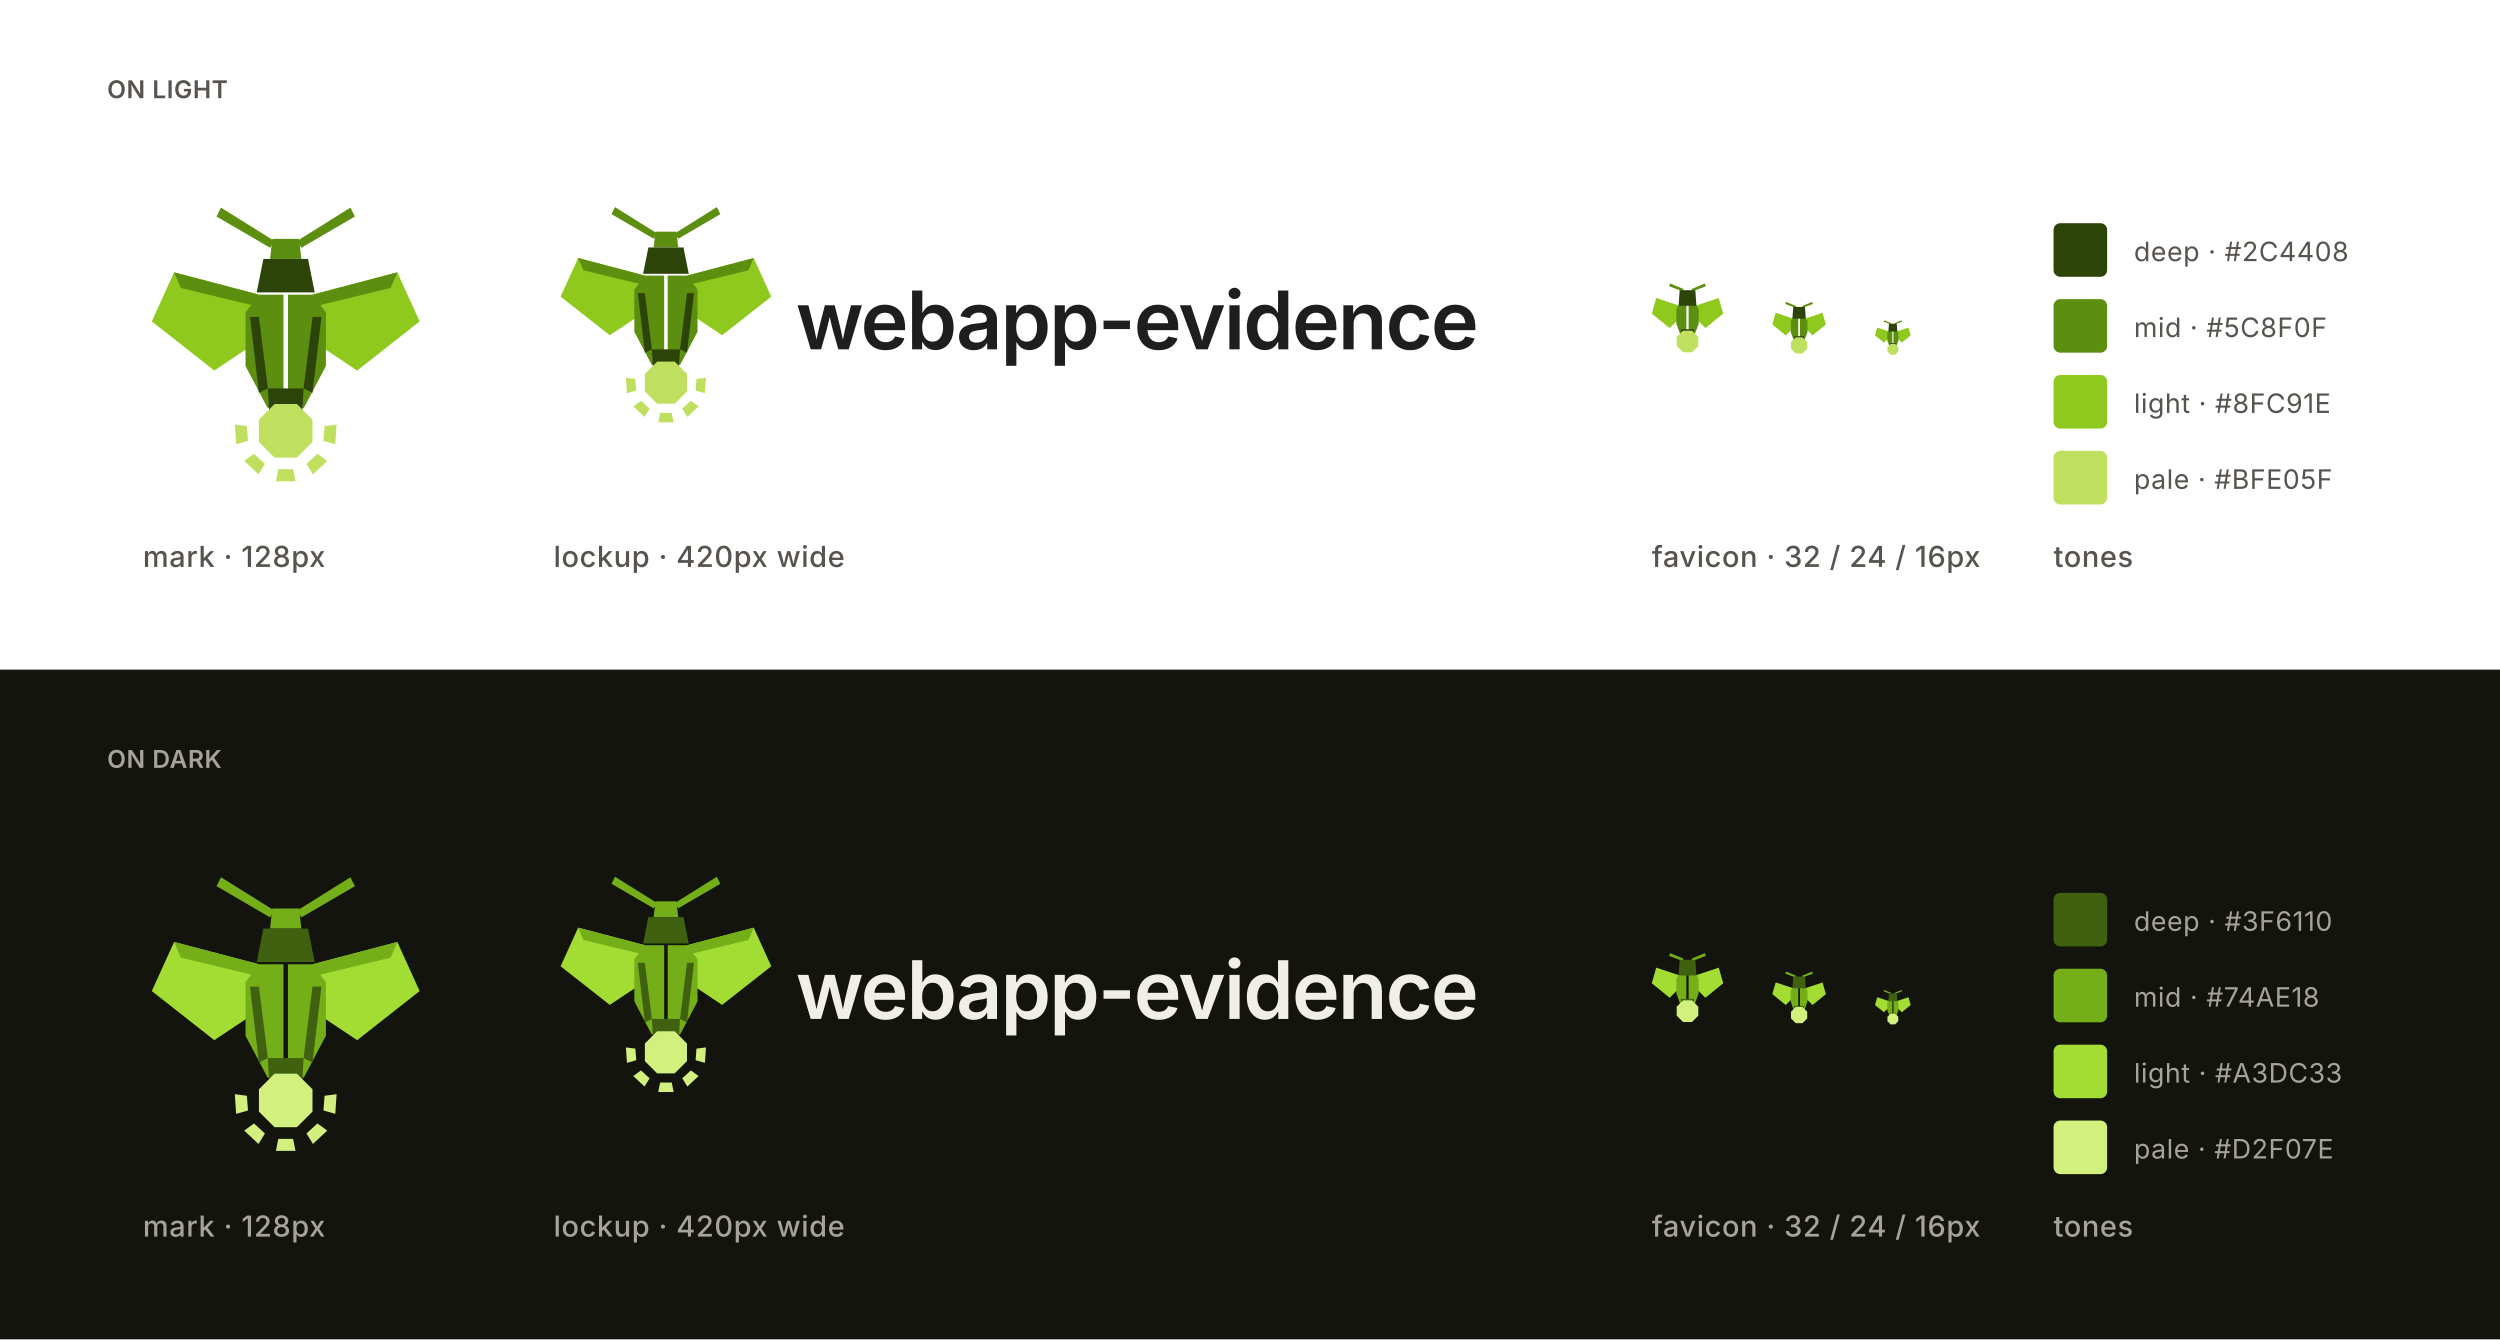
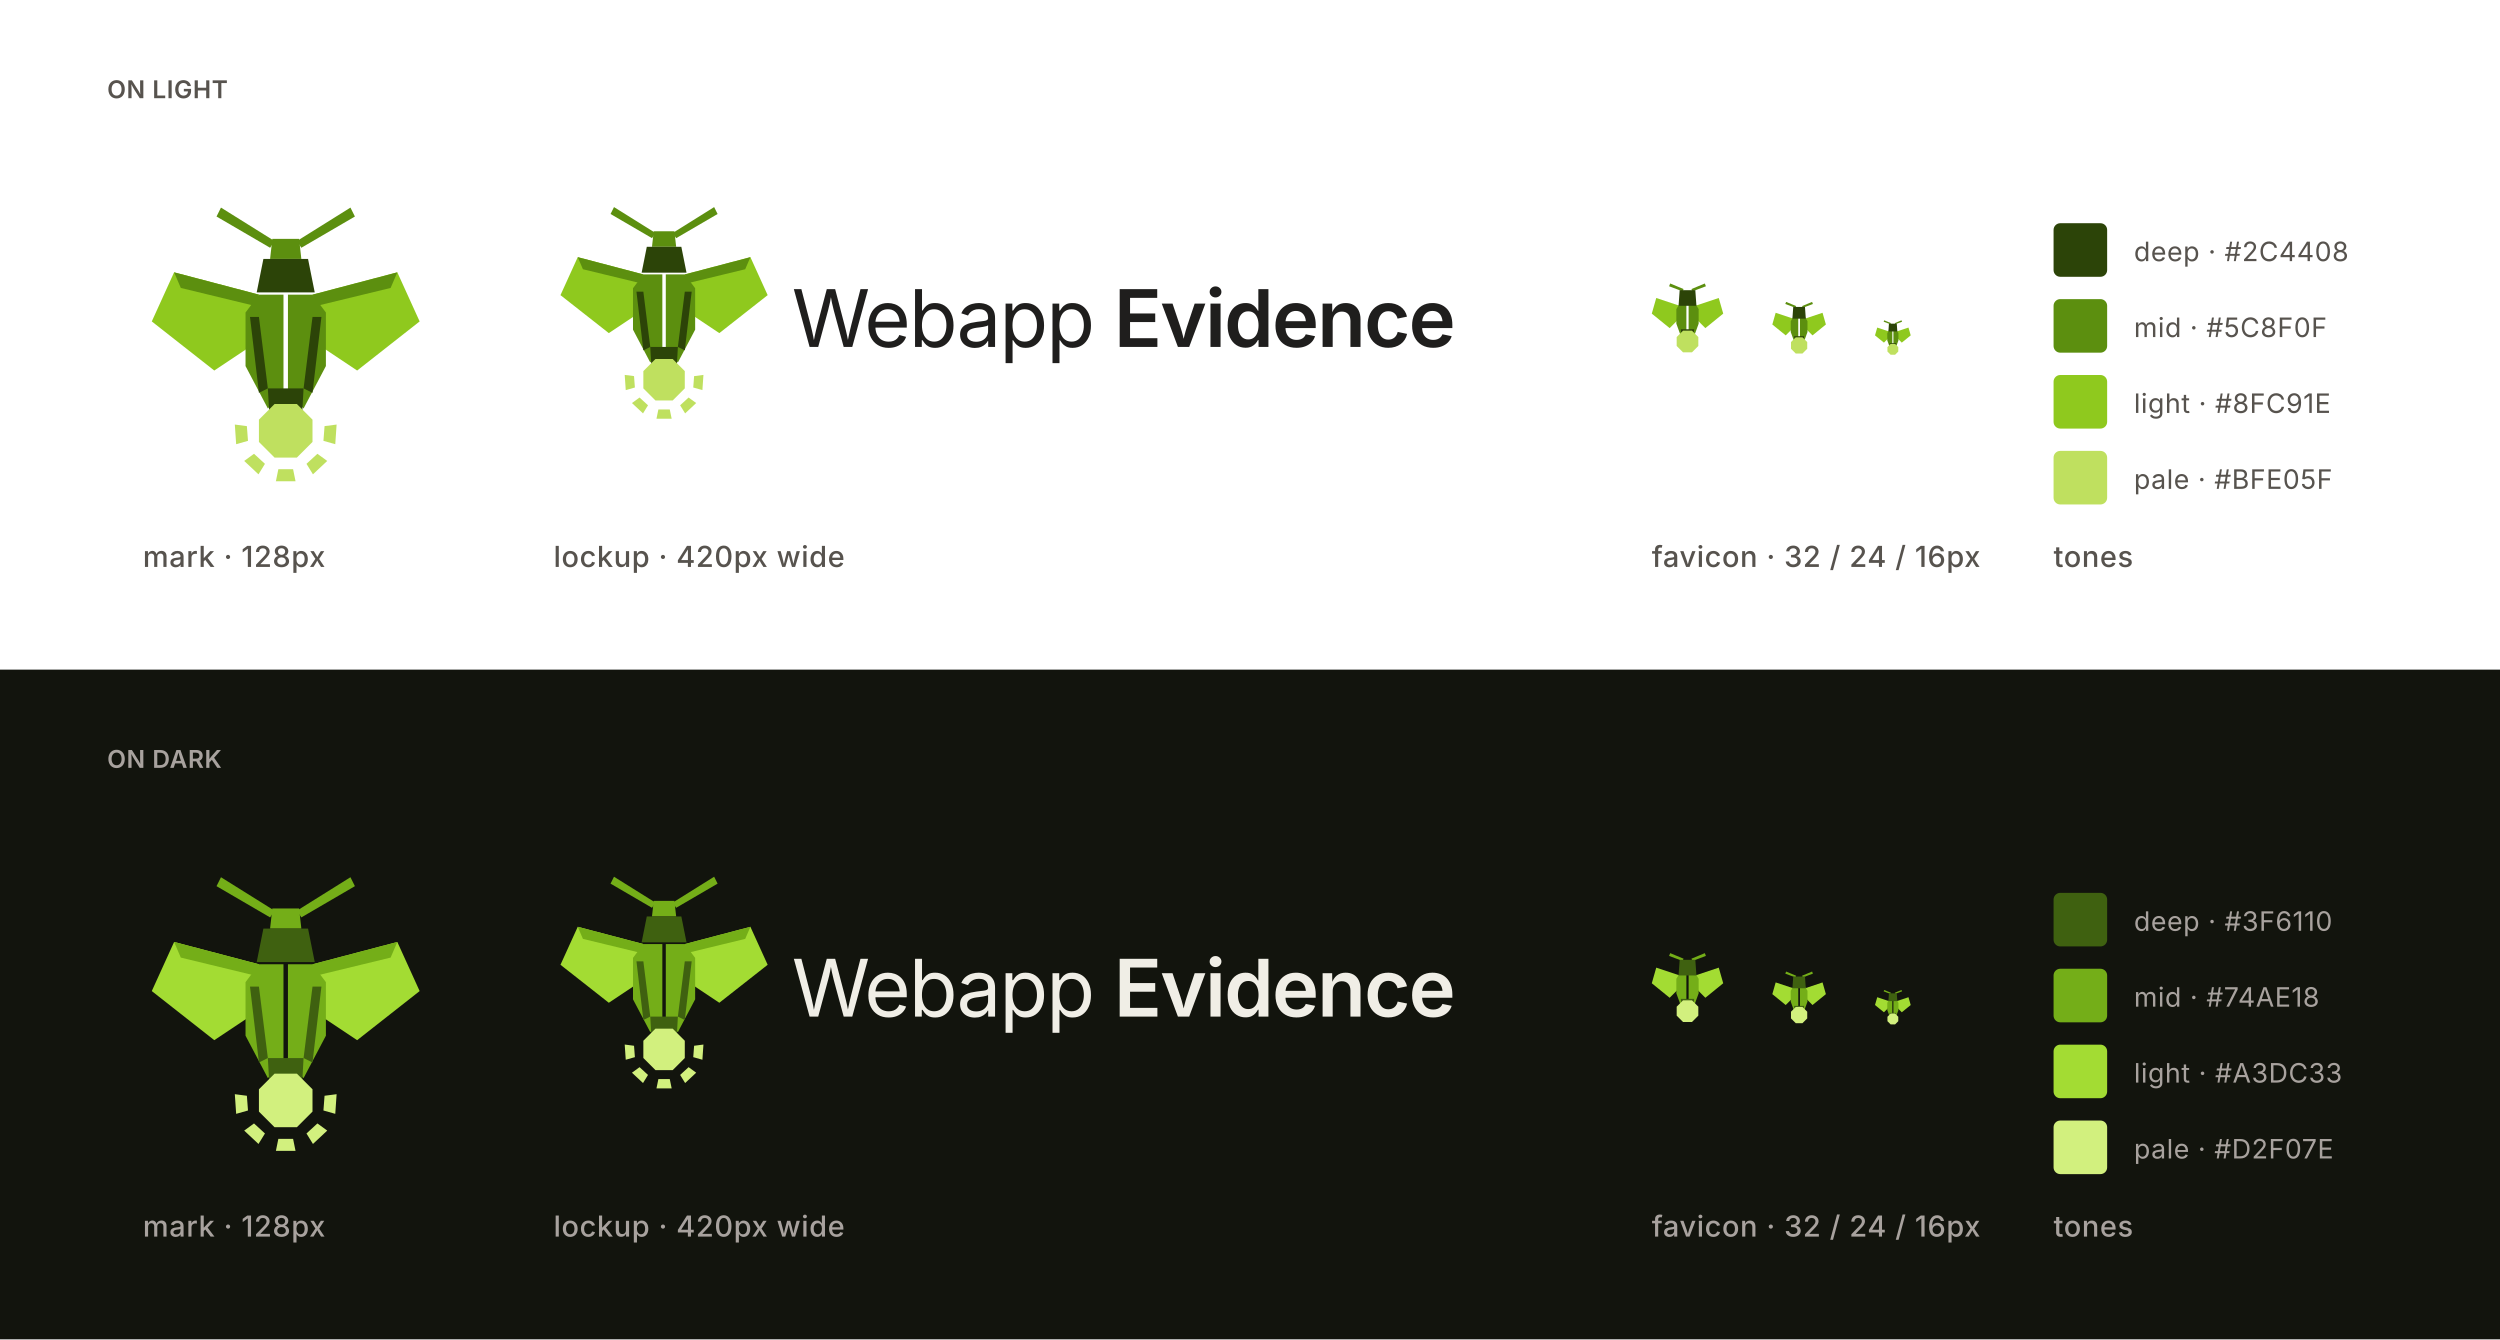
- <svg xmlns="http://www.w3.org/2000/svg" viewBox="0 0 1120 600" role="img" aria-label="webapp-evidence logo variants on light and dark grounds">
+ <svg xmlns="http://www.w3.org/2000/svg" viewBox="0 0 1120 600" role="img" aria-label="Webapp Evidence logo variants on light and dark grounds">
  <rect x="0" y="0" width="1120" height="300" fill="#FFFFFF" />
  <text x="48" y="44" font-family="Inter, 'SF Pro Display', 'Helvetica Neue', Arial, sans-serif" font-size="11" font-weight="600" fill="#57534E" letter-spacing=".02em">ON LIGHT</text>
  <g transform="translate(64 92)">
    <polygon points="52.0,40.0 14.0,30.0 4.0,52.0 32.0,74.0 50.0,62.0" fill="#8FC91E" />
    <polygon points="78.0,62.0 96.0,74.0 124.0,52.0 114.0,30.0 76.0,40.0" fill="#8FC91E" />
    <polygon points="52.0,40.0 14.0,30.0 17.0,37.0 50.0,45.0" fill="#5C8F0F" />
    <polygon points="78.0,45.0 111.0,37.0 114.0,30.0 76.0,40.0" fill="#5C8F0F" />
    <polygon points="52.0,40.0 63.0,40.0 63.0,84.0 56.0,91.0 46.0,72.0 46.0,48.0" fill="#5C8F0F" />
    <polygon points="82.0,48.0 82.0,72.0 72.0,91.0 65.0,84.0 65.0,40.0 76.0,40.0" fill="#5C8F0F" />
    <polygon points="48.0,50.0 52.0,50.0 56.0,82.0 52.0,84.0" fill="#2C4408" />
    <polygon points="76.0,84.0 72.0,82.0 76.0,50.0 80.0,50.0" fill="#2C4408" />
    <polygon points="57.0,19.0 59.0,16.0 35.0,1.0 33.0,5.0" fill="#5C8F0F" />
    <polygon points="95.0,5.0 93.0,1.0 69.0,16.0 71.0,19.0" fill="#5C8F0F" />
    <polygon points="58.0,15.0 70.0,15.0 71.0,24.0 57.0,24.0" fill="#5C8F0F" />
    <polygon points="54.0,24.0 74.0,24.0 77.0,39.0 51.0,39.0" fill="#2C4408" />
    <polygon points="56.0,82.0 72.0,82.0 71.0,100.0 57.0,100.0" fill="#2C4408" />
    <polygon points="81.4,98.9 86.8,98.2 86.2,107.0 80.9,105.5" fill="#BFE05F" />
    <polygon points="78.2,111.3 82.6,114.5 76.2,120.5 73.3,115.8" fill="#BFE05F" />
    <polygon points="67.3,118.2 68.4,123.6 59.6,123.6 60.7,118.2" fill="#BFE05F" />
    <polygon points="54.7,115.8 51.8,120.5 45.4,114.5 49.8,111.3" fill="#BFE05F" />
    <polygon points="47.1,105.5 41.8,107.0 41.2,98.2 46.6,98.9" fill="#BFE05F" />
    <polygon points="76.0,106.0 69.0,113.0 59.0,113.0 52.0,106.0 52.0,96.0 59.0,89.0 69.0,89.0 76.0,96.0" fill="#BFE05F" />
  </g>
  <text x="64" y="254" font-family="Inter, 'SF Pro Display', 'Helvetica Neue', Arial, sans-serif" font-size="13" font-weight="500" fill="#57534E" letter-spacing=".02em">mark · 128px</text>
-   <g transform="translate(248 92) scale(0.7865)">
+   <g transform="translate(248 92) scale(0.7735)">
    <polygon points="52.0,40.0 14.0,30.0 4.0,52.0 32.0,74.0 50.0,62.0" fill="#8FC91E" />
    <polygon points="78.0,62.0 96.0,74.0 124.0,52.0 114.0,30.0 76.0,40.0" fill="#8FC91E" />
    <polygon points="52.0,40.0 14.0,30.0 17.0,37.0 50.0,45.0" fill="#5C8F0F" />
    <polygon points="78.0,45.0 111.0,37.0 114.0,30.0 76.0,40.0" fill="#5C8F0F" />
    <polygon points="52.0,40.0 63.0,40.0 63.0,84.0 56.0,91.0 46.0,72.0 46.0,48.0" fill="#5C8F0F" />
    <polygon points="82.0,48.0 82.0,72.0 72.0,91.0 65.0,84.0 65.0,40.0 76.0,40.0" fill="#5C8F0F" />
    <polygon points="48.0,50.0 52.0,50.0 56.0,82.0 52.0,84.0" fill="#2C4408" />
    <polygon points="76.0,84.0 72.0,82.0 76.0,50.0 80.0,50.0" fill="#2C4408" />
    <polygon points="57.0,19.0 59.0,16.0 35.0,1.0 33.0,5.0" fill="#5C8F0F" />
    <polygon points="95.0,5.0 93.0,1.0 69.0,16.0 71.0,19.0" fill="#5C8F0F" />
    <polygon points="58.0,15.0 70.0,15.0 71.0,24.0 57.0,24.0" fill="#5C8F0F" />
    <polygon points="54.0,24.0 74.0,24.0 77.0,39.0 51.0,39.0" fill="#2C4408" />
    <polygon points="56.0,82.0 72.0,82.0 71.0,100.0 57.0,100.0" fill="#2C4408" />
    <polygon points="81.4,98.9 86.8,98.2 86.2,107.0 80.9,105.5" fill="#BFE05F" />
    <polygon points="78.2,111.3 82.6,114.5 76.2,120.5 73.3,115.8" fill="#BFE05F" />
    <polygon points="67.3,118.2 68.4,123.6 59.6,123.6 60.7,118.2" fill="#BFE05F" />
    <polygon points="54.7,115.8 51.8,120.5 45.4,114.5 49.8,111.3" fill="#BFE05F" />
    <polygon points="47.1,105.5 41.8,107.0 41.2,98.2 46.6,98.9" fill="#BFE05F" />
    <polygon points="76.0,106.0 69.0,113.0 59.0,113.0 52.0,106.0 52.0,96.0 59.0,89.0 69.0,89.0 76.0,96.0" fill="#BFE05F" />
-     <text x="138" y="82" font-family="Inter, 'SF Pro Display', 'Helvetica Neue', Arial, sans-serif" font-size="46" font-weight="600" fill="#1F1E1D" letter-spacing="-1">webapp-evidence</text>
+     <path d="M148.287 82.0 139.168 48.533H143.525L148.826 69.062Q149.253 70.702 149.635 72.398Q150.017 74.094 150.376 75.834Q150.735 77.575 151.05 79.417H150.533Q150.87 77.575 151.229 75.834Q151.589 74.094 151.993 72.398Q152.397 70.702 152.824 69.062L158.237 48.533H163.089L168.457 69.062Q168.906 70.702 169.299 72.398Q169.692 74.094 170.074 75.834Q170.456 77.575 170.793 79.417H170.209Q170.546 77.575 170.905 75.834Q171.265 74.094 171.669 72.398Q172.073 70.702 172.478 69.062L177.756 48.533H182.158L172.994 82.0H168.03L162.28 60.797Q161.719 58.73 161.202 56.293Q160.686 53.856 160.191 50.667H161.09Q160.596 53.677 160.124 56.046Q159.652 58.416 159.001 60.797L153.273 82.0Z M194.096 82.539Q190.457 82.539 187.818 80.922Q185.179 79.305 183.752 76.407Q182.326 73.51 182.326 69.646Q182.326 65.783 183.719 62.841Q185.111 59.898 187.661 58.236Q190.21 56.574 193.624 56.574Q195.623 56.574 197.566 57.237Q199.509 57.899 201.092 59.371Q202.676 60.842 203.619 63.245Q204.562 65.648 204.562 69.13V70.814H185.066V67.4H202.384L200.497 68.658Q200.497 66.188 199.722 64.267Q198.947 62.347 197.42 61.257Q195.893 60.168 193.624 60.168Q191.355 60.168 189.738 61.28Q188.121 62.392 187.268 64.177Q186.414 65.963 186.414 68.007V70.275Q186.414 73.061 187.38 75.003Q188.346 76.946 190.086 77.946Q191.827 78.945 194.118 78.945Q195.601 78.945 196.813 78.519Q198.026 78.092 198.902 77.227Q199.778 76.362 200.25 75.082L204.158 76.16Q203.574 78.047 202.182 79.484Q200.789 80.922 198.734 81.73Q196.679 82.539 194.096 82.539Z M221.015 82.539Q218.634 82.539 217.174 81.719Q215.714 80.899 214.928 79.855Q214.142 78.811 213.715 78.114H213.266V82.0H209.357V48.533H213.4V60.909H213.715Q214.142 60.235 214.905 59.213Q215.669 58.191 217.106 57.383Q218.544 56.574 220.992 56.574Q224.137 56.574 226.529 58.146Q228.921 59.719 230.28 62.627Q231.639 65.536 231.639 69.512Q231.639 73.51 230.291 76.43Q228.943 79.35 226.551 80.944Q224.159 82.539 221.015 82.539ZM220.408 78.923Q222.767 78.923 224.35 77.654Q225.934 76.385 226.731 74.24Q227.528 72.095 227.528 69.467Q227.528 66.861 226.742 64.761Q225.956 62.661 224.373 61.426Q222.789 60.19 220.408 60.19Q218.095 60.19 216.522 61.358Q214.95 62.526 214.153 64.604Q213.355 66.682 213.355 69.467Q213.355 72.252 214.164 74.386Q214.973 76.52 216.556 77.721Q218.14 78.923 220.408 78.923Z M244.003 82.584Q241.622 82.584 239.679 81.686Q237.736 80.787 236.591 79.058Q235.445 77.328 235.445 74.857Q235.445 72.701 236.299 71.354Q237.152 70.006 238.579 69.231Q240.005 68.456 241.734 68.074Q243.464 67.692 245.216 67.468Q247.462 67.176 248.877 67.019Q250.292 66.861 250.977 66.479Q251.662 66.098 251.662 65.177V65.042Q251.662 63.47 251.078 62.38Q250.494 61.291 249.326 60.707Q248.158 60.123 246.406 60.123Q244.609 60.123 243.329 60.685Q242.049 61.246 241.251 62.088Q240.454 62.931 240.05 63.807L236.164 62.526Q237.13 60.235 238.77 58.944Q240.409 57.652 242.386 57.113Q244.362 56.574 246.294 56.574Q247.552 56.574 249.158 56.877Q250.764 57.181 252.257 58.079Q253.751 58.978 254.728 60.741Q255.705 62.504 255.705 65.446V82.0H251.729V78.586H251.46Q251.033 79.462 250.09 80.394Q249.146 81.326 247.642 81.955Q246.137 82.584 244.003 82.584ZM244.699 79.013Q246.945 79.013 248.495 78.137Q250.045 77.261 250.854 75.857Q251.662 74.453 251.662 72.926V69.444Q251.415 69.736 250.584 69.972Q249.753 70.208 248.686 70.388Q247.619 70.567 246.62 70.691Q245.62 70.814 245.036 70.882Q243.576 71.062 242.307 71.5Q241.038 71.938 240.274 72.78Q239.511 73.622 239.511 75.06Q239.511 76.362 240.185 77.238Q240.858 78.114 242.026 78.563Q243.194 79.013 244.699 79.013Z M261.803 91.389V56.889H265.711V60.909H266.16Q266.587 60.235 267.351 59.213Q268.114 58.191 269.552 57.383Q270.989 56.574 273.438 56.574Q276.582 56.574 278.974 58.146Q281.366 59.719 282.725 62.627Q284.084 65.536 284.084 69.512Q284.084 73.51 282.736 76.43Q281.389 79.35 278.997 80.944Q276.604 82.539 273.46 82.539Q271.079 82.539 269.619 81.719Q268.159 80.899 267.373 79.855Q266.587 78.811 266.16 78.114H265.846V91.389ZM272.854 78.923Q275.212 78.923 276.795 77.654Q278.379 76.385 279.176 74.24Q279.974 72.095 279.974 69.467Q279.974 66.861 279.188 64.761Q278.401 62.661 276.818 61.426Q275.234 60.19 272.854 60.19Q270.54 60.19 268.968 61.358Q267.396 62.526 266.598 64.604Q265.801 66.682 265.801 69.467Q265.801 72.252 266.609 74.386Q267.418 76.52 269.001 77.721Q270.585 78.923 272.854 78.923Z M288.969 91.389V56.889H292.877V60.909H293.326Q293.753 60.235 294.517 59.213Q295.28 58.191 296.718 57.383Q298.155 56.574 300.604 56.574Q303.748 56.574 306.14 58.146Q308.532 59.719 309.891 62.627Q311.25 65.536 311.25 69.512Q311.25 73.51 309.902 76.43Q308.555 79.35 306.163 80.944Q303.771 82.539 300.626 82.539Q298.245 82.539 296.785 81.719Q295.325 80.899 294.539 79.855Q293.753 78.811 293.326 78.114H293.012V91.389ZM300.02 78.923Q302.378 78.923 303.961 77.654Q305.545 76.385 306.342 74.24Q307.14 72.095 307.14 69.467Q307.14 66.861 306.354 64.761Q305.567 62.661 303.984 61.426Q302.4 60.19 300.02 60.19Q297.706 60.19 296.134 61.358Q294.562 62.526 293.764 64.604Q292.967 66.682 292.967 69.467Q292.967 72.252 293.775 74.386Q294.584 76.52 296.167 77.721Q297.751 78.923 300.02 78.923Z M327.887 82.0V48.533H349.624V53.584H333.885V62.608H348.467V67.594H333.885V76.949H349.721V82.0Z M361.605 82.0 352.248 56.889H358.492L363.086 70.543Q363.891 72.938 364.47 75.369Q365.049 77.801 365.668 80.297H364.21Q364.821 77.801 365.396 75.373Q365.971 72.946 366.754 70.543L371.315 56.889H377.51L368.138 82.0Z M380.469 82.0V56.889H386.307V82.0ZM383.394 53.336Q381.998 53.336 380.997 52.396Q379.996 51.456 379.996 50.14Q379.996 48.796 380.997 47.868Q381.998 46.939 383.394 46.939Q384.803 46.939 385.805 47.867Q386.807 48.795 386.807 50.139Q386.807 51.457 385.805 52.396Q384.803 53.336 383.394 53.336Z M400.766 82.458Q397.805 82.458 395.455 80.932Q393.104 79.406 391.756 76.511Q390.408 73.615 390.408 69.496Q390.408 65.31 391.788 62.425Q393.167 59.541 395.513 58.058Q397.86 56.574 400.748 56.574Q402.986 56.574 404.411 57.322Q405.836 58.07 406.676 59.112Q407.516 60.154 407.944 61.047H408.194V48.533H414.032V82.0H408.313V78.025H407.944Q407.499 78.932 406.641 79.96Q405.783 80.988 404.363 81.723Q402.943 82.458 400.766 82.458ZM402.35 77.653Q404.261 77.653 405.591 76.622Q406.921 75.59 407.612 73.747Q408.304 71.904 408.304 69.467Q408.304 67.013 407.619 65.202Q406.935 63.392 405.606 62.385Q404.276 61.379 402.35 61.379Q400.382 61.379 399.053 62.428Q397.724 63.478 397.055 65.303Q396.387 67.128 396.387 69.467Q396.387 71.812 397.063 73.666Q397.739 75.52 399.075 76.587Q400.411 77.653 402.35 77.653Z M430.304 82.507Q426.527 82.507 423.791 80.918Q421.055 79.329 419.584 76.431Q418.114 73.534 418.114 69.598Q418.114 65.727 419.567 62.796Q421.02 59.866 423.678 58.22Q426.337 56.574 429.921 56.574Q432.227 56.574 434.299 57.318Q436.372 58.061 437.975 59.605Q439.579 61.149 440.498 63.544Q441.417 65.94 441.417 69.251V71.073H420.87V67.109H438.503L435.775 68.286Q435.775 66.155 435.117 64.55Q434.46 62.945 433.167 62.05Q431.874 61.154 429.953 61.154Q428.032 61.154 426.682 62.064Q425.332 62.974 424.624 64.493Q423.916 66.011 423.916 67.869V70.615Q423.916 72.996 424.724 74.631Q425.532 76.267 426.994 77.097Q428.455 77.927 430.383 77.927Q431.663 77.927 432.71 77.56Q433.757 77.194 434.512 76.467Q435.267 75.74 435.665 74.67L441.029 75.78Q440.429 77.796 438.964 79.311Q437.498 80.825 435.306 81.666Q433.113 82.507 430.304 82.507Z M451.251 67.291V82.0H445.413V56.889H450.949L451.028 63.097H450.571Q451.612 59.842 453.661 58.208Q455.711 56.574 458.782 56.574Q461.369 56.574 463.298 57.679Q465.227 58.784 466.298 60.897Q467.369 63.009 467.369 66.037V82.0H461.531V66.931Q461.531 64.406 460.221 62.972Q458.912 61.539 456.615 61.539Q455.069 61.539 453.854 62.216Q452.639 62.893 451.945 64.175Q451.251 65.458 451.251 67.291Z M483.448 82.507Q479.791 82.507 477.098 80.885Q474.405 79.264 472.931 76.348Q471.457 73.433 471.457 69.569Q471.457 65.663 472.931 62.74Q474.405 59.817 477.098 58.195Q479.791 56.574 483.448 56.574Q485.55 56.574 487.345 57.119Q489.14 57.663 490.558 58.68Q491.975 59.696 492.924 61.158Q493.874 62.619 494.286 64.453L488.815 65.602Q488.586 64.628 488.117 63.839Q487.649 63.051 486.977 62.484Q486.305 61.917 485.429 61.616Q484.554 61.314 483.496 61.314Q481.458 61.314 480.107 62.398Q478.757 63.481 478.08 65.34Q477.403 67.199 477.403 69.553Q477.403 71.87 478.08 73.73Q478.757 75.59 480.107 76.678Q481.458 77.767 483.496 77.767Q484.568 77.767 485.458 77.454Q486.348 77.141 487.038 76.556Q487.729 75.971 488.197 75.141Q488.666 74.312 488.887 73.301L494.343 74.442Q493.946 76.329 492.989 77.813Q492.032 79.297 490.612 80.35Q489.191 81.403 487.378 81.955Q485.565 82.507 483.448 82.507Z M509.443 82.507Q505.667 82.507 502.931 80.918Q500.195 79.329 498.724 76.431Q497.253 73.534 497.253 69.598Q497.253 65.727 498.706 62.796Q500.16 59.866 502.818 58.22Q505.477 56.574 509.06 56.574Q511.367 56.574 513.439 57.318Q515.511 58.061 517.115 59.605Q518.719 61.149 519.638 63.544Q520.557 65.94 520.557 69.251V71.073H500.01V67.109H517.642L514.915 68.286Q514.915 66.155 514.257 64.55Q513.599 62.945 512.306 62.05Q511.014 61.154 509.093 61.154Q507.172 61.154 505.822 62.064Q504.471 62.974 503.763 64.493Q503.055 66.011 503.055 67.869V70.615Q503.055 72.996 503.863 74.631Q504.672 76.267 506.133 77.097Q507.595 77.927 509.522 77.927Q510.803 77.927 511.85 77.56Q512.897 77.194 513.651 76.467Q514.406 75.74 514.805 74.67L520.169 75.78Q519.569 77.796 518.103 79.311Q516.638 80.825 514.445 81.666Q512.253 82.507 509.443 82.507Z" fill="#1F1E1D" />
  </g>
  <text x="248" y="254" font-family="Inter, 'SF Pro Display', 'Helvetica Neue', Arial, sans-serif" font-size="13" font-weight="500" fill="#57534E" letter-spacing=".02em">lockup · 420px wide</text>
  <g transform="translate(740 128) scale(0.25)">
    <polygon points="50.0,36.0 8.0,22.0 0.0,50.0 32.0,76.0 48.0,60.0" fill="#8FC91E" />
    <polygon points="80.0,60.0 96.0,76.0 128.0,50.0 120.0,22.0 78.0,36.0" fill="#8FC91E" />
    <polygon points="50.0,32.0 62.0,32.0 62.0,82.0 52.0,90.0 44.0,68.0 44.0,42.0" fill="#5C8F0F" />
    <polygon points="84.0,42.0 84.0,68.0 76.0,90.0 66.0,82.0 66.0,32.0 78.0,32.0" fill="#5C8F0F" />
    <polygon points="55.0,10.0 57.0,6.0 33.0,-4.0 31.0,1.0" fill="#5C8F0F" />
    <polygon points="97.0,1.0 95.0,-4.0 71.0,6.0 73.0,10.0" fill="#5C8F0F" />
    <polygon points="50.0,8.0 78.0,8.0 80.0,36.0 48.0,36.0" fill="#2C4408" />
    <polygon points="52.0,78.0 76.0,78.0 74.0,98.0 54.0,98.0" fill="#2C4408" />
    <polygon points="83.4,108.0 72.0,119.4 56.0,119.4 44.6,108.0 44.6,92.0 56.0,80.6 72.0,80.6 83.4,92.0" fill="#BFE05F" />
  </g>
  <g transform="translate(794 136) scale(0.1875)">
    <polygon points="50.0,36.0 8.0,22.0 0.0,50.0 32.0,76.0 48.0,60.0" fill="#8FC91E" />
    <polygon points="80.0,60.0 96.0,76.0 128.0,50.0 120.0,22.0 78.0,36.0" fill="#8FC91E" />
    <polygon points="50.0,32.0 62.0,32.0 62.0,82.0 52.0,90.0 44.0,68.0 44.0,42.0" fill="#5C8F0F" />
    <polygon points="84.0,42.0 84.0,68.0 76.0,90.0 66.0,82.0 66.0,32.0 78.0,32.0" fill="#5C8F0F" />
    <polygon points="55.0,10.0 57.0,6.0 33.0,-4.0 31.0,1.0" fill="#5C8F0F" />
    <polygon points="97.0,1.0 95.0,-4.0 71.0,6.0 73.0,10.0" fill="#5C8F0F" />
    <polygon points="50.0,8.0 78.0,8.0 80.0,36.0 48.0,36.0" fill="#2C4408" />
    <polygon points="52.0,78.0 76.0,78.0 74.0,98.0 54.0,98.0" fill="#2C4408" />
    <polygon points="83.4,108.0 72.0,119.4 56.0,119.4 44.6,108.0 44.6,92.0 56.0,80.6 72.0,80.6 83.4,92.0" fill="#BFE05F" />
  </g>
  <g transform="translate(840 144) scale(0.125)">
    <polygon points="50.0,36.0 8.0,22.0 0.0,50.0 32.0,76.0 48.0,60.0" fill="#8FC91E" />
    <polygon points="80.0,60.0 96.0,76.0 128.0,50.0 120.0,22.0 78.0,36.0" fill="#8FC91E" />
    <polygon points="50.0,32.0 62.0,32.0 62.0,82.0 52.0,90.0 44.0,68.0 44.0,42.0" fill="#5C8F0F" />
    <polygon points="84.0,42.0 84.0,68.0 76.0,90.0 66.0,82.0 66.0,32.0 78.0,32.0" fill="#5C8F0F" />
    <polygon points="55.0,10.0 57.0,6.0 33.0,-4.0 31.0,1.0" fill="#5C8F0F" />
    <polygon points="97.0,1.0 95.0,-4.0 71.0,6.0 73.0,10.0" fill="#5C8F0F" />
    <polygon points="50.0,8.0 78.0,8.0 80.0,36.0 48.0,36.0" fill="#2C4408" />
    <polygon points="52.0,78.0 76.0,78.0 74.0,98.0 54.0,98.0" fill="#2C4408" />
    <polygon points="83.4,108.0 72.0,119.4 56.0,119.4 44.6,108.0 44.6,92.0 56.0,80.6 72.0,80.6 83.4,92.0" fill="#BFE05F" />
  </g>
  <text x="740" y="254" font-family="Inter, 'SF Pro Display', 'Helvetica Neue', Arial, sans-serif" font-size="13" font-weight="500" fill="#57534E" letter-spacing=".02em">favicon · 32 / 24 / 16px</text>
  <rect x="920" y="100" width="24" height="24" rx="3" fill="#2C4408" />
  <text x="956" y="117" font-family="Inter, 'SF Pro Display', 'Helvetica Neue', Arial, sans-serif" font-size="12" font-weight="400" fill="#57534E" letter-spacing=".02em">deep · #2C4408</text>
  <rect x="920" y="134" width="24" height="24" rx="3" fill="#5C8F0F" />
  <text x="956" y="151" font-family="Inter, 'SF Pro Display', 'Helvetica Neue', Arial, sans-serif" font-size="12" font-weight="400" fill="#57534E" letter-spacing=".02em">mid · #5C8F0F</text>
  <rect x="920" y="168" width="24" height="24" rx="3" fill="#8FC91E" />
  <text x="956" y="185" font-family="Inter, 'SF Pro Display', 'Helvetica Neue', Arial, sans-serif" font-size="12" font-weight="400" fill="#57534E" letter-spacing=".02em">light · #8FC91E</text>
  <rect x="920" y="202" width="24" height="24" rx="3" fill="#BFE05F" />
  <text x="956" y="219" font-family="Inter, 'SF Pro Display', 'Helvetica Neue', Arial, sans-serif" font-size="12" font-weight="400" fill="#57534E" letter-spacing=".02em">pale · #BFE05F</text>
  <text x="920" y="254" font-family="Inter, 'SF Pro Display', 'Helvetica Neue', Arial, sans-serif" font-size="13" font-weight="500" fill="#57534E" letter-spacing=".02em">tones</text>
  <rect x="0" y="300" width="1120" height="300" fill="#12140D" />
  <text x="48" y="344" font-family="Inter, 'SF Pro Display', 'Helvetica Neue', Arial, sans-serif" font-size="11" font-weight="600" fill="#A8A29E" letter-spacing=".02em">ON DARK</text>
  <g transform="translate(64 392)">
    <polygon points="52.0,40.0 14.0,30.0 4.0,52.0 32.0,74.0 50.0,62.0" fill="#A3DC33" />
    <polygon points="78.0,62.0 96.0,74.0 124.0,52.0 114.0,30.0 76.0,40.0" fill="#A3DC33" />
    <polygon points="52.0,40.0 14.0,30.0 17.0,37.0 50.0,45.0" fill="#74AE18" />
    <polygon points="78.0,45.0 111.0,37.0 114.0,30.0 76.0,40.0" fill="#74AE18" />
    <polygon points="52.0,40.0 63.0,40.0 63.0,84.0 56.0,91.0 46.0,72.0 46.0,48.0" fill="#74AE18" />
    <polygon points="82.0,48.0 82.0,72.0 72.0,91.0 65.0,84.0 65.0,40.0 76.0,40.0" fill="#74AE18" />
    <polygon points="48.0,50.0 52.0,50.0 56.0,82.0 52.0,84.0" fill="#3F6110" />
    <polygon points="76.0,84.0 72.0,82.0 76.0,50.0 80.0,50.0" fill="#3F6110" />
    <polygon points="57.0,19.0 59.0,16.0 35.0,1.0 33.0,5.0" fill="#74AE18" />
    <polygon points="95.0,5.0 93.0,1.0 69.0,16.0 71.0,19.0" fill="#74AE18" />
    <polygon points="58.0,15.0 70.0,15.0 71.0,24.0 57.0,24.0" fill="#74AE18" />
    <polygon points="54.0,24.0 74.0,24.0 77.0,39.0 51.0,39.0" fill="#3F6110" />
    <polygon points="56.0,82.0 72.0,82.0 71.0,100.0 57.0,100.0" fill="#3F6110" />
    <polygon points="81.4,98.9 86.8,98.2 86.2,107.0 80.9,105.5" fill="#D2F07E" />
    <polygon points="78.2,111.3 82.6,114.5 76.2,120.5 73.3,115.8" fill="#D2F07E" />
    <polygon points="67.3,118.2 68.4,123.6 59.6,123.6 60.7,118.2" fill="#D2F07E" />
    <polygon points="54.7,115.8 51.8,120.5 45.4,114.5 49.8,111.3" fill="#D2F07E" />
    <polygon points="47.1,105.5 41.8,107.0 41.2,98.2 46.6,98.9" fill="#D2F07E" />
    <polygon points="76.0,106.0 69.0,113.0 59.0,113.0 52.0,106.0 52.0,96.0 59.0,89.0 69.0,89.0 76.0,96.0" fill="#D2F07E" />
  </g>
  <text x="64" y="554" font-family="Inter, 'SF Pro Display', 'Helvetica Neue', Arial, sans-serif" font-size="13" font-weight="500" fill="#A8A29E" letter-spacing=".02em">mark · 128px</text>
-   <g transform="translate(248 392) scale(0.7865)">
+   <g transform="translate(248 392) scale(0.7735)">
    <polygon points="52.0,40.0 14.0,30.0 4.0,52.0 32.0,74.0 50.0,62.0" fill="#A3DC33" />
    <polygon points="78.0,62.0 96.0,74.0 124.0,52.0 114.0,30.0 76.0,40.0" fill="#A3DC33" />
    <polygon points="52.0,40.0 14.0,30.0 17.0,37.0 50.0,45.0" fill="#74AE18" />
    <polygon points="78.0,45.0 111.0,37.0 114.0,30.0 76.0,40.0" fill="#74AE18" />
    <polygon points="52.0,40.0 63.0,40.0 63.0,84.0 56.0,91.0 46.0,72.0 46.0,48.0" fill="#74AE18" />
    <polygon points="82.0,48.0 82.0,72.0 72.0,91.0 65.0,84.0 65.0,40.0 76.0,40.0" fill="#74AE18" />
    <polygon points="48.0,50.0 52.0,50.0 56.0,82.0 52.0,84.0" fill="#3F6110" />
    <polygon points="76.0,84.0 72.0,82.0 76.0,50.0 80.0,50.0" fill="#3F6110" />
    <polygon points="57.0,19.0 59.0,16.0 35.0,1.0 33.0,5.0" fill="#74AE18" />
    <polygon points="95.0,5.0 93.0,1.0 69.0,16.0 71.0,19.0" fill="#74AE18" />
    <polygon points="58.0,15.0 70.0,15.0 71.0,24.0 57.0,24.0" fill="#74AE18" />
    <polygon points="54.0,24.0 74.0,24.0 77.0,39.0 51.0,39.0" fill="#3F6110" />
    <polygon points="56.0,82.0 72.0,82.0 71.0,100.0 57.0,100.0" fill="#3F6110" />
    <polygon points="81.4,98.9 86.8,98.2 86.2,107.0 80.9,105.5" fill="#D2F07E" />
    <polygon points="78.2,111.3 82.6,114.5 76.2,120.5 73.3,115.8" fill="#D2F07E" />
    <polygon points="67.3,118.2 68.4,123.6 59.6,123.6 60.7,118.2" fill="#D2F07E" />
    <polygon points="54.7,115.8 51.8,120.5 45.4,114.5 49.8,111.3" fill="#D2F07E" />
    <polygon points="47.1,105.5 41.8,107.0 41.2,98.2 46.6,98.9" fill="#D2F07E" />
    <polygon points="76.0,106.0 69.0,113.0 59.0,113.0 52.0,106.0 52.0,96.0 59.0,89.0 69.0,89.0 76.0,96.0" fill="#D2F07E" />
-     <text x="138" y="82" font-family="Inter, 'SF Pro Display', 'Helvetica Neue', Arial, sans-serif" font-size="46" font-weight="600" fill="#F0EEE6" letter-spacing="-1">webapp-evidence</text>
+     <path d="M148.287 82.0 139.168 48.533H143.525L148.826 69.062Q149.253 70.702 149.635 72.398Q150.017 74.094 150.376 75.834Q150.735 77.575 151.05 79.417H150.533Q150.87 77.575 151.229 75.834Q151.589 74.094 151.993 72.398Q152.397 70.702 152.824 69.062L158.237 48.533H163.089L168.457 69.062Q168.906 70.702 169.299 72.398Q169.692 74.094 170.074 75.834Q170.456 77.575 170.793 79.417H170.209Q170.546 77.575 170.905 75.834Q171.265 74.094 171.669 72.398Q172.073 70.702 172.478 69.062L177.756 48.533H182.158L172.994 82.0H168.03L162.28 60.797Q161.719 58.73 161.202 56.293Q160.686 53.856 160.191 50.667H161.09Q160.596 53.677 160.124 56.046Q159.652 58.416 159.001 60.797L153.273 82.0Z M194.096 82.539Q190.457 82.539 187.818 80.922Q185.179 79.305 183.752 76.407Q182.326 73.51 182.326 69.646Q182.326 65.783 183.719 62.841Q185.111 59.898 187.661 58.236Q190.21 56.574 193.624 56.574Q195.623 56.574 197.566 57.237Q199.509 57.899 201.092 59.371Q202.676 60.842 203.619 63.245Q204.562 65.648 204.562 69.13V70.814H185.066V67.4H202.384L200.497 68.658Q200.497 66.188 199.722 64.267Q198.947 62.347 197.42 61.257Q195.893 60.168 193.624 60.168Q191.355 60.168 189.738 61.28Q188.121 62.392 187.268 64.177Q186.414 65.963 186.414 68.007V70.275Q186.414 73.061 187.38 75.003Q188.346 76.946 190.086 77.946Q191.827 78.945 194.118 78.945Q195.601 78.945 196.813 78.519Q198.026 78.092 198.902 77.227Q199.778 76.362 200.25 75.082L204.158 76.16Q203.574 78.047 202.182 79.484Q200.789 80.922 198.734 81.73Q196.679 82.539 194.096 82.539Z M221.015 82.539Q218.634 82.539 217.174 81.719Q215.714 80.899 214.928 79.855Q214.142 78.811 213.715 78.114H213.266V82.0H209.357V48.533H213.4V60.909H213.715Q214.142 60.235 214.905 59.213Q215.669 58.191 217.106 57.383Q218.544 56.574 220.992 56.574Q224.137 56.574 226.529 58.146Q228.921 59.719 230.28 62.627Q231.639 65.536 231.639 69.512Q231.639 73.51 230.291 76.43Q228.943 79.35 226.551 80.944Q224.159 82.539 221.015 82.539ZM220.408 78.923Q222.767 78.923 224.35 77.654Q225.934 76.385 226.731 74.24Q227.528 72.095 227.528 69.467Q227.528 66.861 226.742 64.761Q225.956 62.661 224.373 61.426Q222.789 60.19 220.408 60.19Q218.095 60.19 216.522 61.358Q214.95 62.526 214.153 64.604Q213.355 66.682 213.355 69.467Q213.355 72.252 214.164 74.386Q214.973 76.52 216.556 77.721Q218.14 78.923 220.408 78.923Z M244.003 82.584Q241.622 82.584 239.679 81.686Q237.736 80.787 236.591 79.058Q235.445 77.328 235.445 74.857Q235.445 72.701 236.299 71.354Q237.152 70.006 238.579 69.231Q240.005 68.456 241.734 68.074Q243.464 67.692 245.216 67.468Q247.462 67.176 248.877 67.019Q250.292 66.861 250.977 66.479Q251.662 66.098 251.662 65.177V65.042Q251.662 63.47 251.078 62.38Q250.494 61.291 249.326 60.707Q248.158 60.123 246.406 60.123Q244.609 60.123 243.329 60.685Q242.049 61.246 241.251 62.088Q240.454 62.931 240.05 63.807L236.164 62.526Q237.13 60.235 238.77 58.944Q240.409 57.652 242.386 57.113Q244.362 56.574 246.294 56.574Q247.552 56.574 249.158 56.877Q250.764 57.181 252.257 58.079Q253.751 58.978 254.728 60.741Q255.705 62.504 255.705 65.446V82.0H251.729V78.586H251.46Q251.033 79.462 250.09 80.394Q249.146 81.326 247.642 81.955Q246.137 82.584 244.003 82.584ZM244.699 79.013Q246.945 79.013 248.495 78.137Q250.045 77.261 250.854 75.857Q251.662 74.453 251.662 72.926V69.444Q251.415 69.736 250.584 69.972Q249.753 70.208 248.686 70.388Q247.619 70.567 246.62 70.691Q245.62 70.814 245.036 70.882Q243.576 71.062 242.307 71.5Q241.038 71.938 240.274 72.78Q239.511 73.622 239.511 75.06Q239.511 76.362 240.185 77.238Q240.858 78.114 242.026 78.563Q243.194 79.013 244.699 79.013Z M261.803 91.389V56.889H265.711V60.909H266.16Q266.587 60.235 267.351 59.213Q268.114 58.191 269.552 57.383Q270.989 56.574 273.438 56.574Q276.582 56.574 278.974 58.146Q281.366 59.719 282.725 62.627Q284.084 65.536 284.084 69.512Q284.084 73.51 282.736 76.43Q281.389 79.35 278.997 80.944Q276.604 82.539 273.46 82.539Q271.079 82.539 269.619 81.719Q268.159 80.899 267.373 79.855Q266.587 78.811 266.16 78.114H265.846V91.389ZM272.854 78.923Q275.212 78.923 276.795 77.654Q278.379 76.385 279.176 74.24Q279.974 72.095 279.974 69.467Q279.974 66.861 279.188 64.761Q278.401 62.661 276.818 61.426Q275.234 60.19 272.854 60.19Q270.54 60.19 268.968 61.358Q267.396 62.526 266.598 64.604Q265.801 66.682 265.801 69.467Q265.801 72.252 266.609 74.386Q267.418 76.52 269.001 77.721Q270.585 78.923 272.854 78.923Z M288.969 91.389V56.889H292.877V60.909H293.326Q293.753 60.235 294.517 59.213Q295.28 58.191 296.718 57.383Q298.155 56.574 300.604 56.574Q303.748 56.574 306.14 58.146Q308.532 59.719 309.891 62.627Q311.25 65.536 311.25 69.512Q311.25 73.51 309.902 76.43Q308.555 79.35 306.163 80.944Q303.771 82.539 300.626 82.539Q298.245 82.539 296.785 81.719Q295.325 80.899 294.539 79.855Q293.753 78.811 293.326 78.114H293.012V91.389ZM300.02 78.923Q302.378 78.923 303.961 77.654Q305.545 76.385 306.342 74.24Q307.14 72.095 307.14 69.467Q307.14 66.861 306.354 64.761Q305.567 62.661 303.984 61.426Q302.4 60.19 300.02 60.19Q297.706 60.19 296.134 61.358Q294.562 62.526 293.764 64.604Q292.967 66.682 292.967 69.467Q292.967 72.252 293.775 74.386Q294.584 76.52 296.167 77.721Q297.751 78.923 300.02 78.923Z M327.887 82.0V48.533H349.624V53.584H333.885V62.608H348.467V67.594H333.885V76.949H349.721V82.0Z M361.605 82.0 352.248 56.889H358.492L363.086 70.543Q363.891 72.938 364.47 75.369Q365.049 77.801 365.668 80.297H364.21Q364.821 77.801 365.396 75.373Q365.971 72.946 366.754 70.543L371.315 56.889H377.51L368.138 82.0Z M380.469 82.0V56.889H386.307V82.0ZM383.394 53.336Q381.998 53.336 380.997 52.396Q379.996 51.456 379.996 50.14Q379.996 48.796 380.997 47.868Q381.998 46.939 383.394 46.939Q384.803 46.939 385.805 47.867Q386.807 48.795 386.807 50.139Q386.807 51.457 385.805 52.396Q384.803 53.336 383.394 53.336Z M400.766 82.458Q397.805 82.458 395.455 80.932Q393.104 79.406 391.756 76.511Q390.408 73.615 390.408 69.496Q390.408 65.31 391.788 62.425Q393.167 59.541 395.513 58.058Q397.86 56.574 400.748 56.574Q402.986 56.574 404.411 57.322Q405.836 58.07 406.676 59.112Q407.516 60.154 407.944 61.047H408.194V48.533H414.032V82.0H408.313V78.025H407.944Q407.499 78.932 406.641 79.96Q405.783 80.988 404.363 81.723Q402.943 82.458 400.766 82.458ZM402.35 77.653Q404.261 77.653 405.591 76.622Q406.921 75.59 407.612 73.747Q408.304 71.904 408.304 69.467Q408.304 67.013 407.619 65.202Q406.935 63.392 405.606 62.385Q404.276 61.379 402.35 61.379Q400.382 61.379 399.053 62.428Q397.724 63.478 397.055 65.303Q396.387 67.128 396.387 69.467Q396.387 71.812 397.063 73.666Q397.739 75.52 399.075 76.587Q400.411 77.653 402.35 77.653Z M430.304 82.507Q426.527 82.507 423.791 80.918Q421.055 79.329 419.584 76.431Q418.114 73.534 418.114 69.598Q418.114 65.727 419.567 62.796Q421.02 59.866 423.678 58.22Q426.337 56.574 429.921 56.574Q432.227 56.574 434.299 57.318Q436.372 58.061 437.975 59.605Q439.579 61.149 440.498 63.544Q441.417 65.94 441.417 69.251V71.073H420.87V67.109H438.503L435.775 68.286Q435.775 66.155 435.117 64.55Q434.46 62.945 433.167 62.05Q431.874 61.154 429.953 61.154Q428.032 61.154 426.682 62.064Q425.332 62.974 424.624 64.493Q423.916 66.011 423.916 67.869V70.615Q423.916 72.996 424.724 74.631Q425.532 76.267 426.994 77.097Q428.455 77.927 430.383 77.927Q431.663 77.927 432.71 77.56Q433.757 77.194 434.512 76.467Q435.267 75.74 435.665 74.67L441.029 75.78Q440.429 77.796 438.964 79.311Q437.498 80.825 435.306 81.666Q433.113 82.507 430.304 82.507Z M451.251 67.291V82.0H445.413V56.889H450.949L451.028 63.097H450.571Q451.612 59.842 453.661 58.208Q455.711 56.574 458.782 56.574Q461.369 56.574 463.298 57.679Q465.227 58.784 466.298 60.897Q467.369 63.009 467.369 66.037V82.0H461.531V66.931Q461.531 64.406 460.221 62.972Q458.912 61.539 456.615 61.539Q455.069 61.539 453.854 62.216Q452.639 62.893 451.945 64.175Q451.251 65.458 451.251 67.291Z M483.448 82.507Q479.791 82.507 477.098 80.885Q474.405 79.264 472.931 76.348Q471.457 73.433 471.457 69.569Q471.457 65.663 472.931 62.74Q474.405 59.817 477.098 58.195Q479.791 56.574 483.448 56.574Q485.55 56.574 487.345 57.119Q489.14 57.663 490.558 58.68Q491.975 59.696 492.924 61.158Q493.874 62.619 494.286 64.453L488.815 65.602Q488.586 64.628 488.117 63.839Q487.649 63.051 486.977 62.484Q486.305 61.917 485.429 61.616Q484.554 61.314 483.496 61.314Q481.458 61.314 480.107 62.398Q478.757 63.481 478.08 65.34Q477.403 67.199 477.403 69.553Q477.403 71.87 478.08 73.73Q478.757 75.59 480.107 76.678Q481.458 77.767 483.496 77.767Q484.568 77.767 485.458 77.454Q486.348 77.141 487.038 76.556Q487.729 75.971 488.197 75.141Q488.666 74.312 488.887 73.301L494.343 74.442Q493.946 76.329 492.989 77.813Q492.032 79.297 490.612 80.35Q489.191 81.403 487.378 81.955Q485.565 82.507 483.448 82.507Z M509.443 82.507Q505.667 82.507 502.931 80.918Q500.195 79.329 498.724 76.431Q497.253 73.534 497.253 69.598Q497.253 65.727 498.706 62.796Q500.16 59.866 502.818 58.22Q505.477 56.574 509.06 56.574Q511.367 56.574 513.439 57.318Q515.511 58.061 517.115 59.605Q518.719 61.149 519.638 63.544Q520.557 65.94 520.557 69.251V71.073H500.01V67.109H517.642L514.915 68.286Q514.915 66.155 514.257 64.55Q513.599 62.945 512.306 62.05Q511.014 61.154 509.093 61.154Q507.172 61.154 505.822 62.064Q504.471 62.974 503.763 64.493Q503.055 66.011 503.055 67.869V70.615Q503.055 72.996 503.863 74.631Q504.672 76.267 506.133 77.097Q507.595 77.927 509.522 77.927Q510.803 77.927 511.85 77.56Q512.897 77.194 513.651 76.467Q514.406 75.74 514.805 74.67L520.169 75.78Q519.569 77.796 518.103 79.311Q516.638 80.825 514.445 81.666Q512.253 82.507 509.443 82.507Z" fill="#F0EEE6" />
  </g>
  <text x="248" y="554" font-family="Inter, 'SF Pro Display', 'Helvetica Neue', Arial, sans-serif" font-size="13" font-weight="500" fill="#A8A29E" letter-spacing=".02em">lockup · 420px wide</text>
  <g transform="translate(740 428) scale(0.25)">
    <polygon points="50.0,36.0 8.0,22.0 0.0,50.0 32.0,76.0 48.0,60.0" fill="#A3DC33" />
    <polygon points="80.0,60.0 96.0,76.0 128.0,50.0 120.0,22.0 78.0,36.0" fill="#A3DC33" />
    <polygon points="50.0,32.0 62.0,32.0 62.0,82.0 52.0,90.0 44.0,68.0 44.0,42.0" fill="#74AE18" />
    <polygon points="84.0,42.0 84.0,68.0 76.0,90.0 66.0,82.0 66.0,32.0 78.0,32.0" fill="#74AE18" />
    <polygon points="55.0,10.0 57.0,6.0 33.0,-4.0 31.0,1.0" fill="#74AE18" />
    <polygon points="97.0,1.0 95.0,-4.0 71.0,6.0 73.0,10.0" fill="#74AE18" />
    <polygon points="50.0,8.0 78.0,8.0 80.0,36.0 48.0,36.0" fill="#3F6110" />
    <polygon points="52.0,78.0 76.0,78.0 74.0,98.0 54.0,98.0" fill="#3F6110" />
    <polygon points="83.4,108.0 72.0,119.4 56.0,119.4 44.6,108.0 44.6,92.0 56.0,80.6 72.0,80.6 83.4,92.0" fill="#D2F07E" />
  </g>
  <g transform="translate(794 436) scale(0.1875)">
    <polygon points="50.0,36.0 8.0,22.0 0.0,50.0 32.0,76.0 48.0,60.0" fill="#A3DC33" />
    <polygon points="80.0,60.0 96.0,76.0 128.0,50.0 120.0,22.0 78.0,36.0" fill="#A3DC33" />
    <polygon points="50.0,32.0 62.0,32.0 62.0,82.0 52.0,90.0 44.0,68.0 44.0,42.0" fill="#74AE18" />
    <polygon points="84.0,42.0 84.0,68.0 76.0,90.0 66.0,82.0 66.0,32.0 78.0,32.0" fill="#74AE18" />
    <polygon points="55.0,10.0 57.0,6.0 33.0,-4.0 31.0,1.0" fill="#74AE18" />
    <polygon points="97.0,1.0 95.0,-4.0 71.0,6.0 73.0,10.0" fill="#74AE18" />
    <polygon points="50.0,8.0 78.0,8.0 80.0,36.0 48.0,36.0" fill="#3F6110" />
    <polygon points="52.0,78.0 76.0,78.0 74.0,98.0 54.0,98.0" fill="#3F6110" />
    <polygon points="83.4,108.0 72.0,119.4 56.0,119.4 44.6,108.0 44.6,92.0 56.0,80.6 72.0,80.6 83.4,92.0" fill="#D2F07E" />
  </g>
  <g transform="translate(840 444) scale(0.125)">
    <polygon points="50.0,36.0 8.0,22.0 0.0,50.0 32.0,76.0 48.0,60.0" fill="#A3DC33" />
    <polygon points="80.0,60.0 96.0,76.0 128.0,50.0 120.0,22.0 78.0,36.0" fill="#A3DC33" />
    <polygon points="50.0,32.0 62.0,32.0 62.0,82.0 52.0,90.0 44.0,68.0 44.0,42.0" fill="#74AE18" />
    <polygon points="84.0,42.0 84.0,68.0 76.0,90.0 66.0,82.0 66.0,32.0 78.0,32.0" fill="#74AE18" />
    <polygon points="55.0,10.0 57.0,6.0 33.0,-4.0 31.0,1.0" fill="#74AE18" />
    <polygon points="97.0,1.0 95.0,-4.0 71.0,6.0 73.0,10.0" fill="#74AE18" />
    <polygon points="50.0,8.0 78.0,8.0 80.0,36.0 48.0,36.0" fill="#3F6110" />
    <polygon points="52.0,78.0 76.0,78.0 74.0,98.0 54.0,98.0" fill="#3F6110" />
    <polygon points="83.4,108.0 72.0,119.4 56.0,119.4 44.6,108.0 44.6,92.0 56.0,80.6 72.0,80.6 83.4,92.0" fill="#D2F07E" />
  </g>
  <text x="740" y="554" font-family="Inter, 'SF Pro Display', 'Helvetica Neue', Arial, sans-serif" font-size="13" font-weight="500" fill="#A8A29E" letter-spacing=".02em">favicon · 32 / 24 / 16px</text>
  <rect x="920" y="400" width="24" height="24" rx="3" fill="#3F6110" />
  <text x="956" y="417" font-family="Inter, 'SF Pro Display', 'Helvetica Neue', Arial, sans-serif" font-size="12" font-weight="400" fill="#A8A29E" letter-spacing=".02em">deep · #3F6110</text>
  <rect x="920" y="434" width="24" height="24" rx="3" fill="#74AE18" />
  <text x="956" y="451" font-family="Inter, 'SF Pro Display', 'Helvetica Neue', Arial, sans-serif" font-size="12" font-weight="400" fill="#A8A29E" letter-spacing=".02em">mid · #74AE18</text>
  <rect x="920" y="468" width="24" height="24" rx="3" fill="#A3DC33" />
  <text x="956" y="485" font-family="Inter, 'SF Pro Display', 'Helvetica Neue', Arial, sans-serif" font-size="12" font-weight="400" fill="#A8A29E" letter-spacing=".02em">light · #A3DC33</text>
  <rect x="920" y="502" width="24" height="24" rx="3" fill="#D2F07E" />
  <text x="956" y="519" font-family="Inter, 'SF Pro Display', 'Helvetica Neue', Arial, sans-serif" font-size="12" font-weight="400" fill="#A8A29E" letter-spacing=".02em">pale · #D2F07E</text>
  <text x="920" y="554" font-family="Inter, 'SF Pro Display', 'Helvetica Neue', Arial, sans-serif" font-size="13" font-weight="500" fill="#A8A29E" letter-spacing=".02em">tones</text>
</svg>
